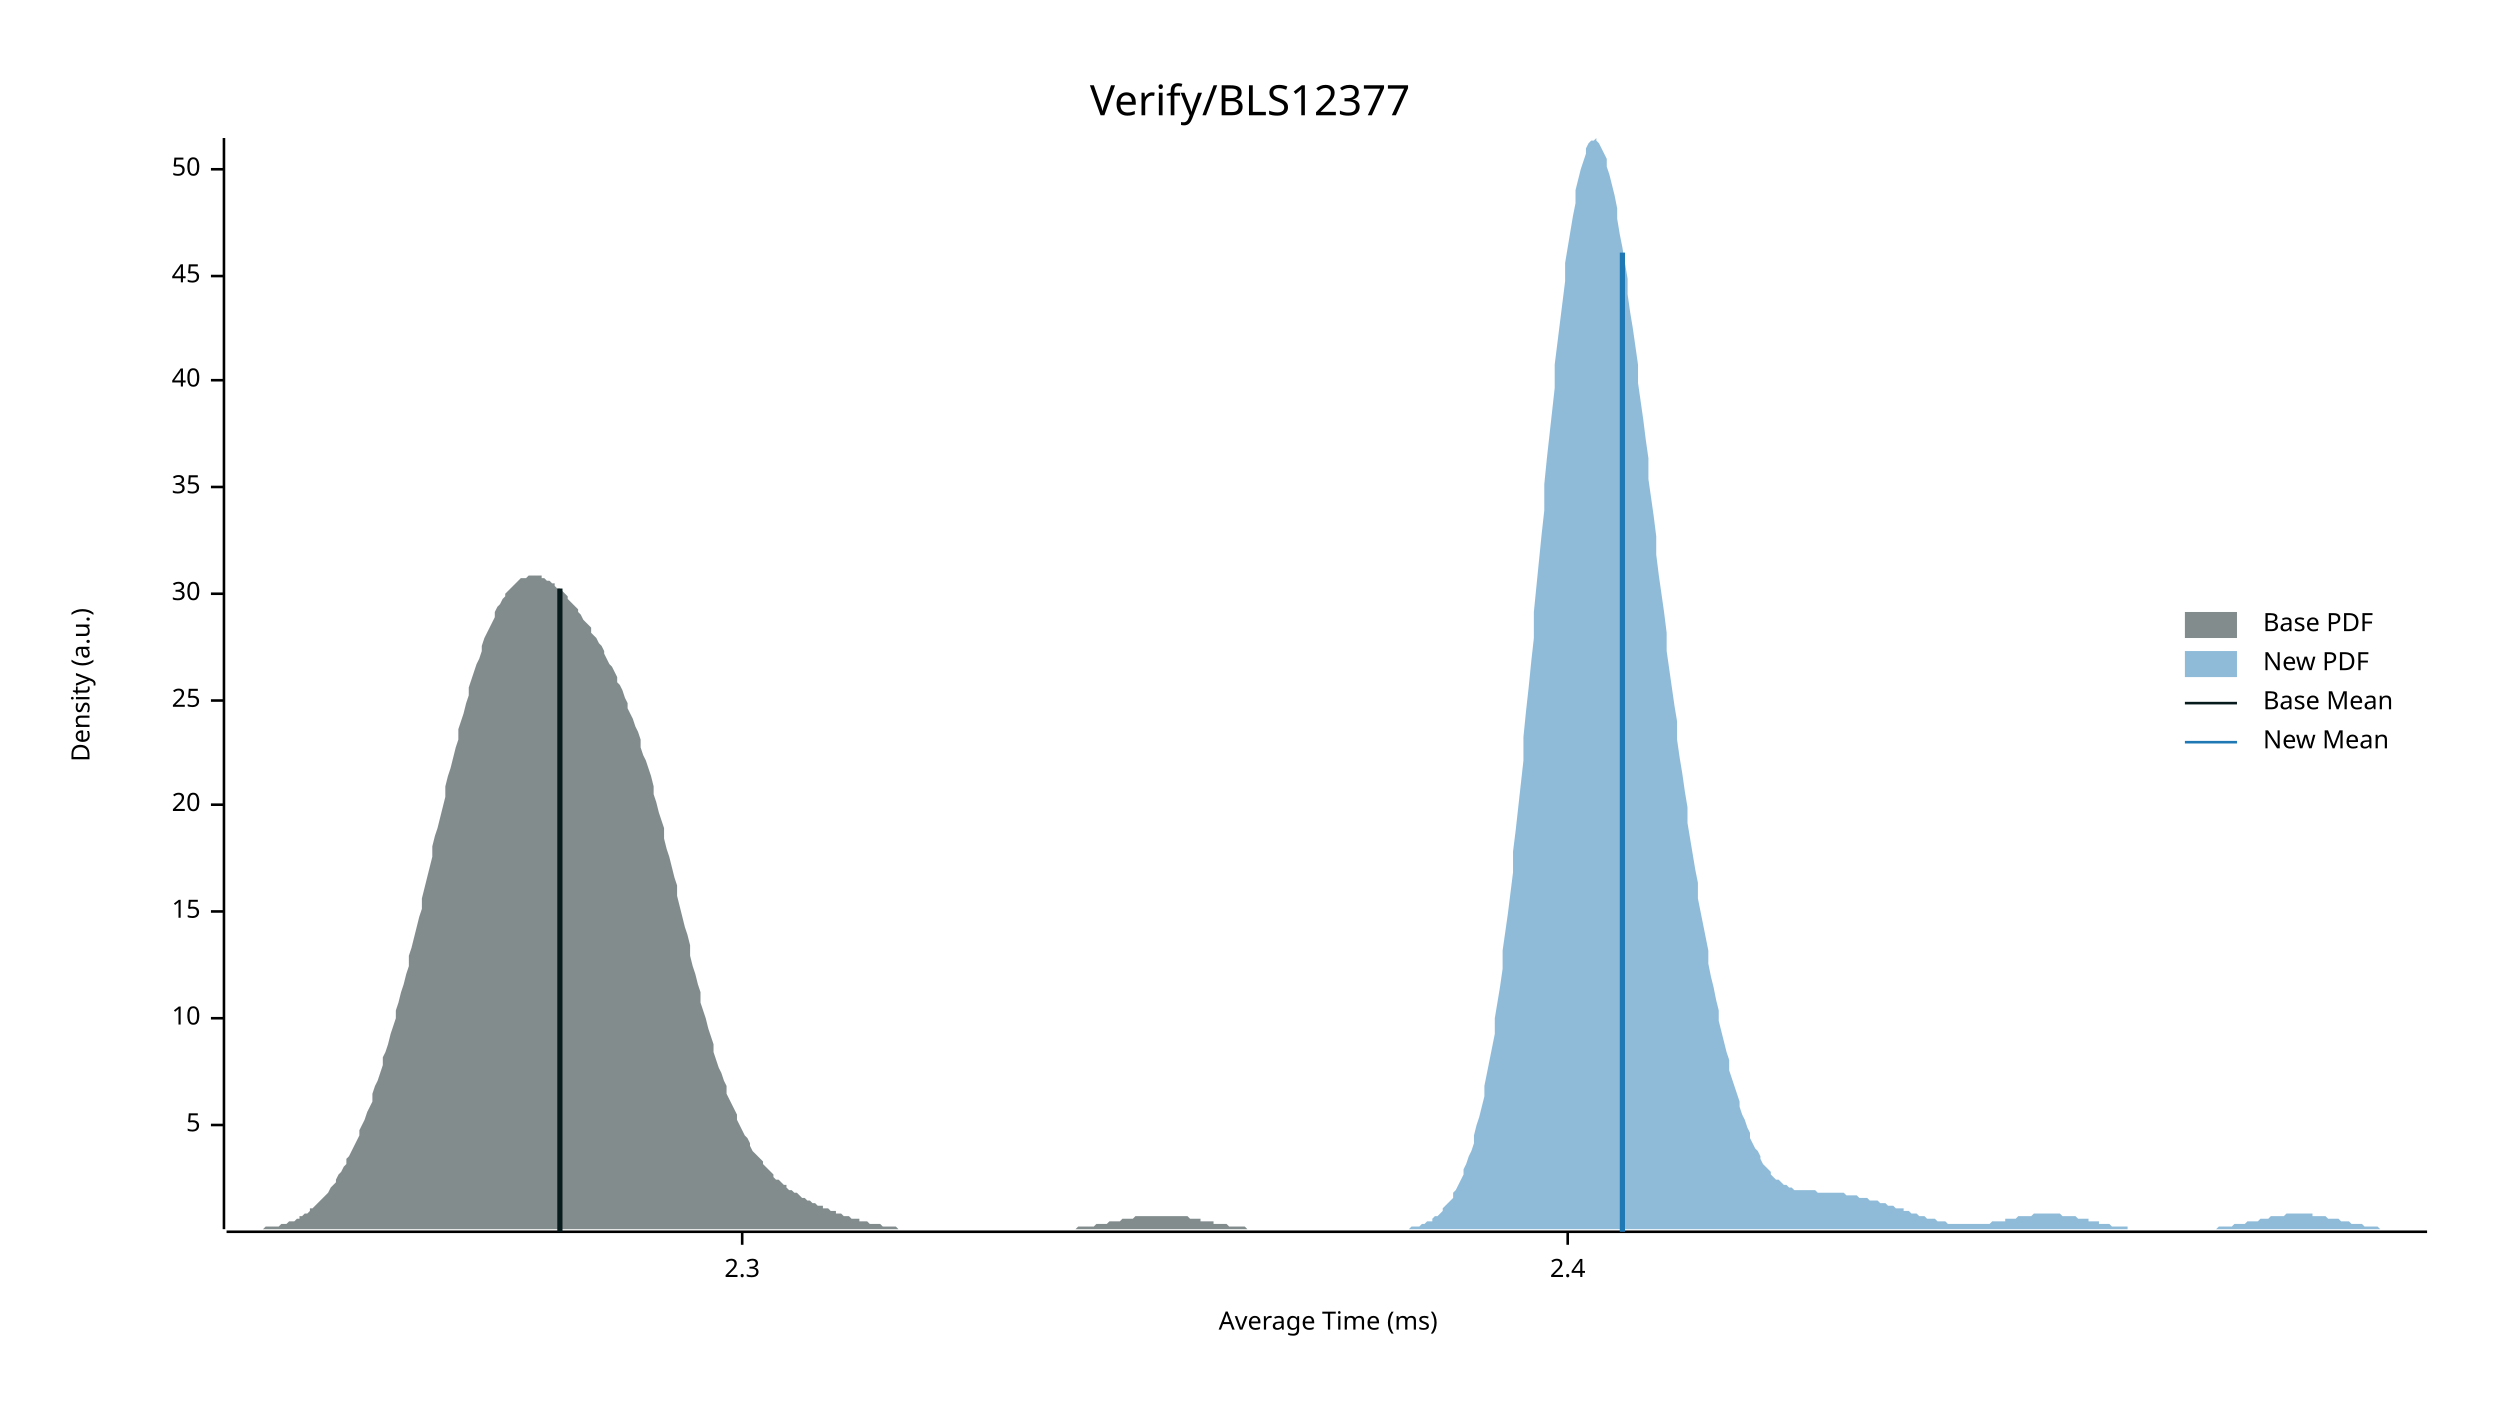
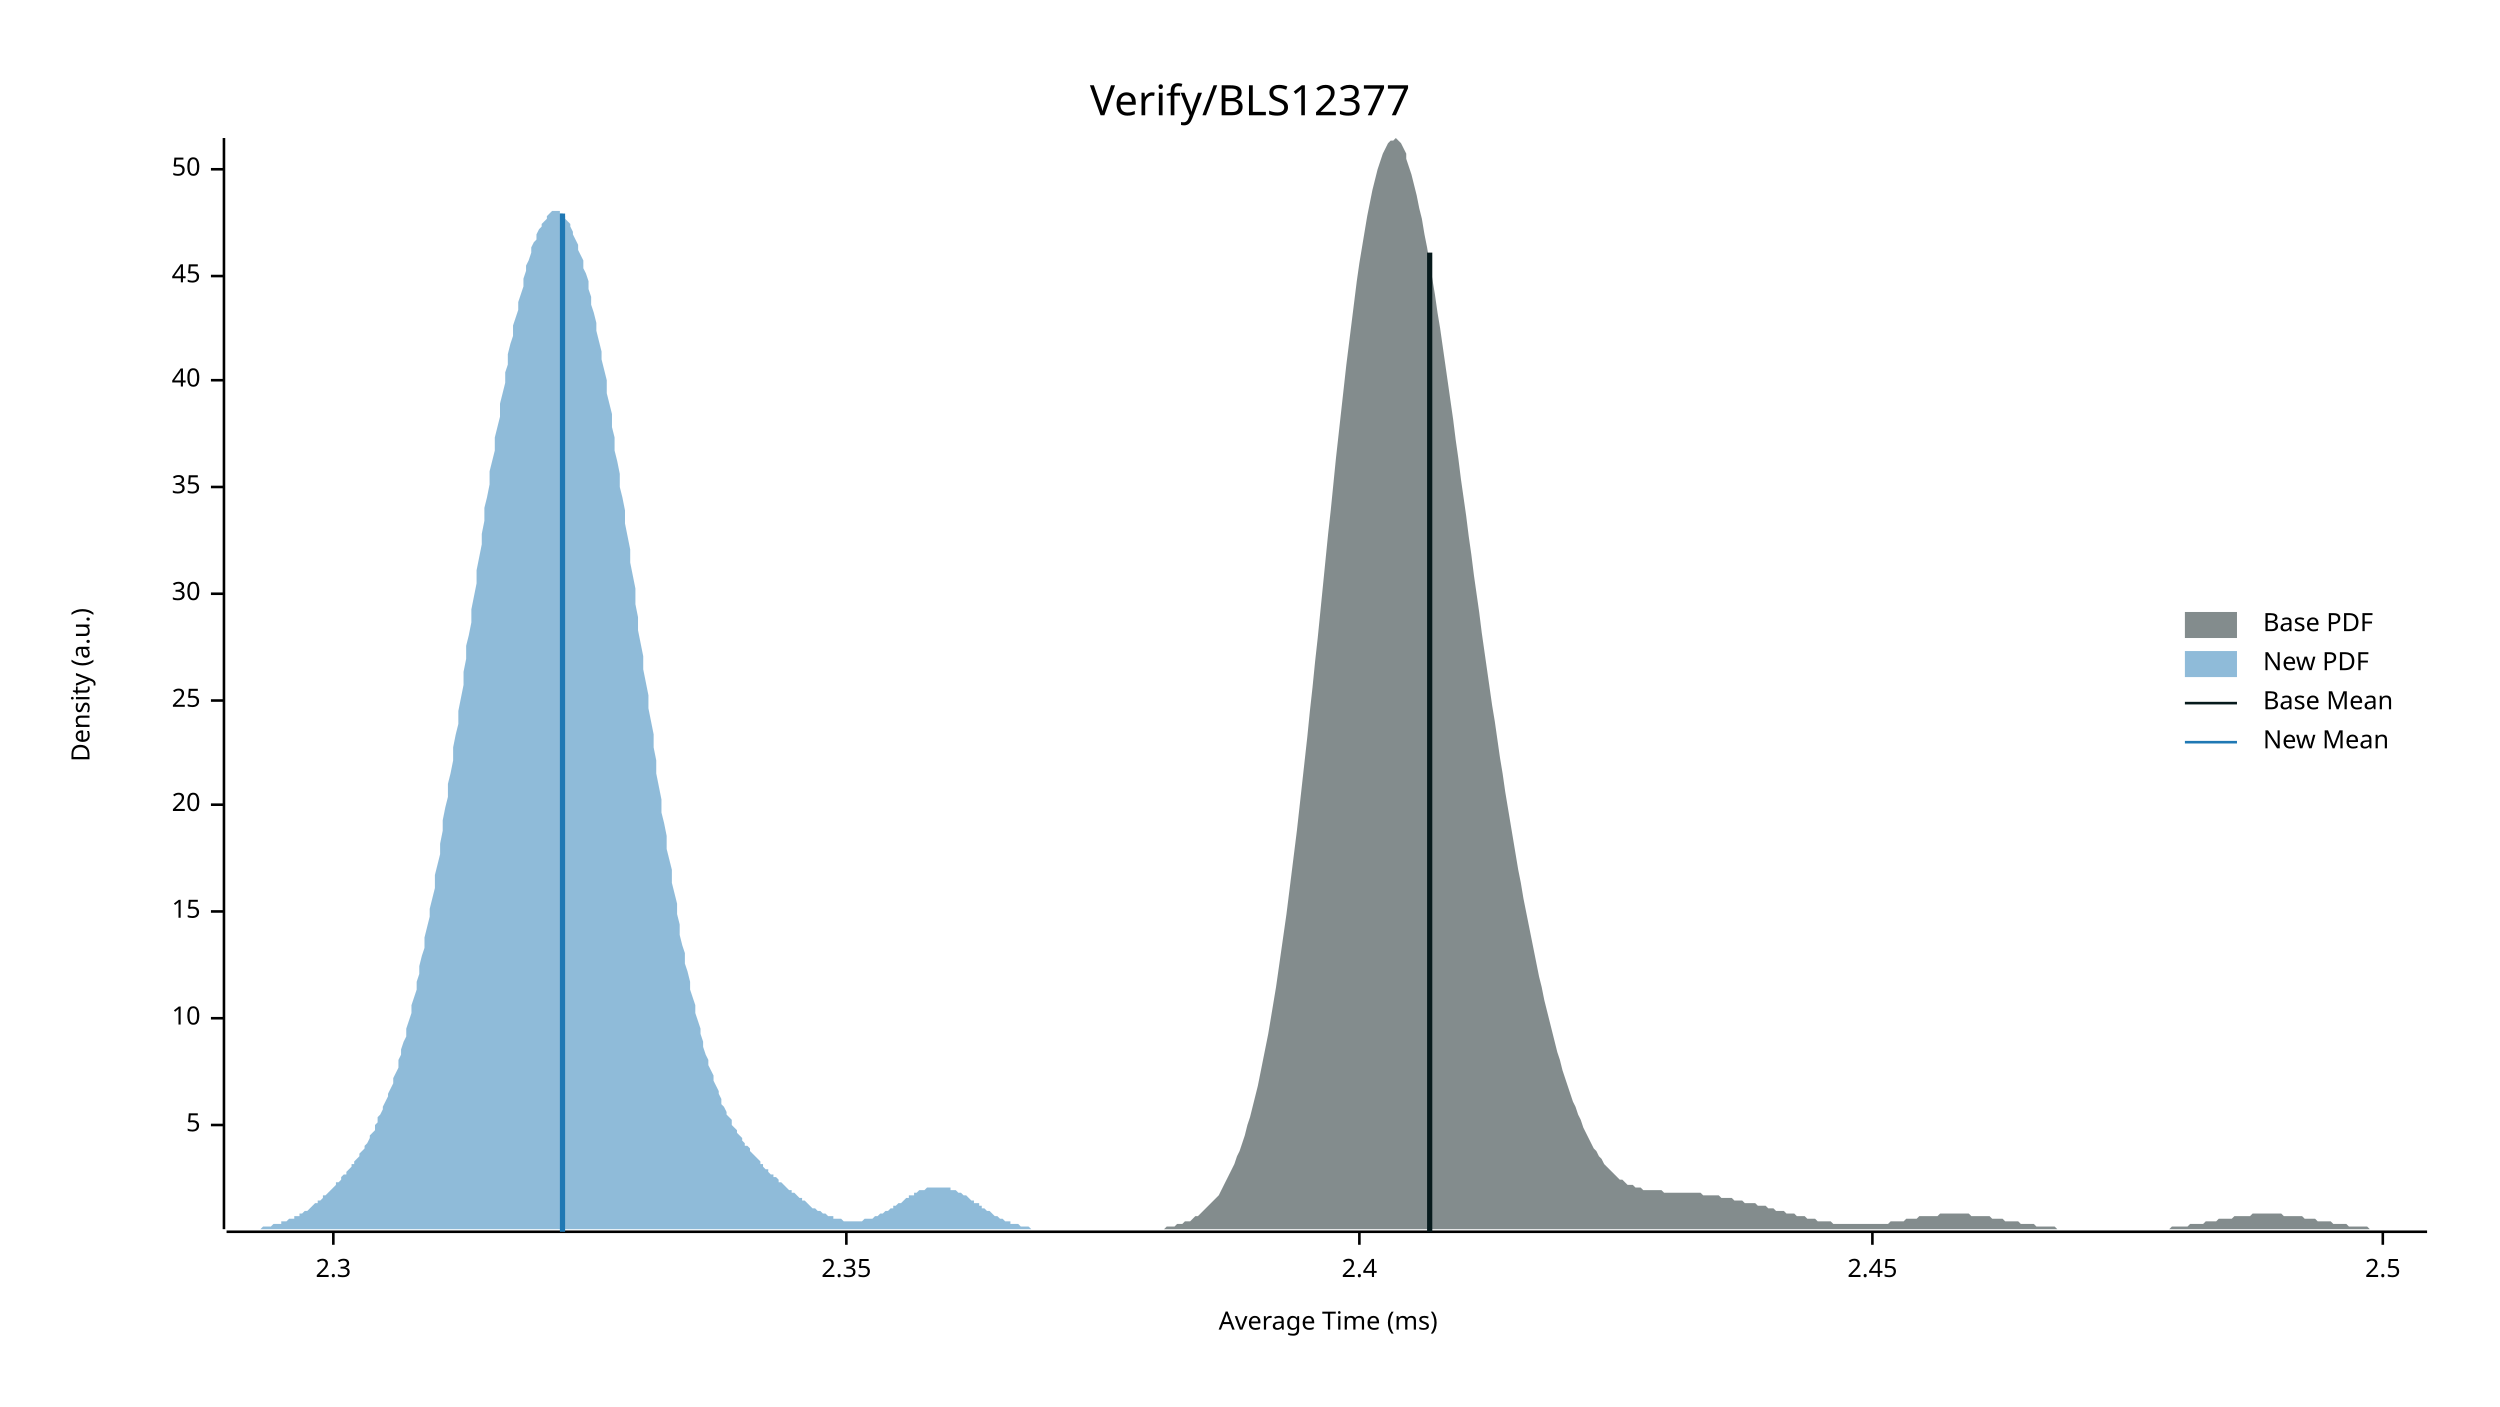
<svg xmlns="http://www.w3.org/2000/svg" width="960" height="540" viewBox="0 0 960 540">
  <text x="480" y="32" dy="0.76em" text-anchor="middle" font-family="sans-serif" font-size="16.129" opacity="1" fill="#000000">
Verify/BLS12377
</text>
  <text x="27" y="263" dy="0.76em" text-anchor="middle" font-family="sans-serif" font-size="9.677" opacity="1" fill="#000000" transform="rotate(270, 27, 263)">
Density (a.u.)
</text>
  <text x="510" y="513" dy="-0.5ex" text-anchor="middle" font-family="sans-serif" font-size="9.677" opacity="1" fill="#000000">
Average Time (ms)
</text>
  <polyline fill="none" opacity="1" stroke="#000000" stroke-width="1" points="86,53 86,472 " />
  <text x="77" y="432" dy="0.5ex" text-anchor="end" font-family="sans-serif" font-size="9.677" opacity="1" fill="#000000">
5
</text>
  <polyline fill="none" opacity="1" stroke="#000000" stroke-width="1" points="81,432 86,432 " />
  <text x="77" y="391" dy="0.5ex" text-anchor="end" font-family="sans-serif" font-size="9.677" opacity="1" fill="#000000">
10
</text>
  <polyline fill="none" opacity="1" stroke="#000000" stroke-width="1" points="81,391 86,391 " />
  <text x="77" y="350" dy="0.5ex" text-anchor="end" font-family="sans-serif" font-size="9.677" opacity="1" fill="#000000">
15
</text>
  <polyline fill="none" opacity="1" stroke="#000000" stroke-width="1" points="81,350 86,350 " />
  <text x="77" y="309" dy="0.5ex" text-anchor="end" font-family="sans-serif" font-size="9.677" opacity="1" fill="#000000">
20
</text>
  <polyline fill="none" opacity="1" stroke="#000000" stroke-width="1" points="81,309 86,309 " />
  <text x="77" y="269" dy="0.5ex" text-anchor="end" font-family="sans-serif" font-size="9.677" opacity="1" fill="#000000">
25
</text>
  <polyline fill="none" opacity="1" stroke="#000000" stroke-width="1" points="81,269 86,269 " />
  <text x="77" y="228" dy="0.5ex" text-anchor="end" font-family="sans-serif" font-size="9.677" opacity="1" fill="#000000">
30
</text>
  <polyline fill="none" opacity="1" stroke="#000000" stroke-width="1" points="81,228 86,228 " />
  <text x="77" y="187" dy="0.5ex" text-anchor="end" font-family="sans-serif" font-size="9.677" opacity="1" fill="#000000">
35
</text>
  <polyline fill="none" opacity="1" stroke="#000000" stroke-width="1" points="81,187 86,187 " />
  <text x="77" y="146" dy="0.5ex" text-anchor="end" font-family="sans-serif" font-size="9.677" opacity="1" fill="#000000">
40
</text>
  <polyline fill="none" opacity="1" stroke="#000000" stroke-width="1" points="81,146 86,146 " />
  <text x="77" y="106" dy="0.5ex" text-anchor="end" font-family="sans-serif" font-size="9.677" opacity="1" fill="#000000">
45
</text>
  <polyline fill="none" opacity="1" stroke="#000000" stroke-width="1" points="81,106 86,106 " />
  <text x="77" y="65" dy="0.5ex" text-anchor="end" font-family="sans-serif" font-size="9.677" opacity="1" fill="#000000">
50
</text>
  <polyline fill="none" opacity="1" stroke="#000000" stroke-width="1" points="81,65 86,65 " />
  <polyline fill="none" opacity="1" stroke="#000000" stroke-width="1" points="87,473 932,473 " />
-   <text x="285" y="483" dy="0.76em" text-anchor="middle" font-family="sans-serif" font-size="9.677" opacity="1" fill="#000000">
+   <text x="128" y="483" dy="0.76em" text-anchor="middle" font-family="sans-serif" font-size="9.677" opacity="1" fill="#000000">
2.3
</text>
-   <polyline fill="none" opacity="1" stroke="#000000" stroke-width="1" points="285,473 285,478 " />
-   <text x="602" y="483" dy="0.76em" text-anchor="middle" font-family="sans-serif" font-size="9.677" opacity="1" fill="#000000">
+   <polyline fill="none" opacity="1" stroke="#000000" stroke-width="1" points="128,473 128,478 " />
+   <text x="325" y="483" dy="0.76em" text-anchor="middle" font-family="sans-serif" font-size="9.677" opacity="1" fill="#000000">
+ 2.35
+ </text>
+   <polyline fill="none" opacity="1" stroke="#000000" stroke-width="1" points="325,473 325,478 " />
+   <text x="522" y="483" dy="0.76em" text-anchor="middle" font-family="sans-serif" font-size="9.677" opacity="1" fill="#000000">
2.4
</text>
-   <polyline fill="none" opacity="1" stroke="#000000" stroke-width="1" points="602,473 602,478 " />
-   <polygon opacity="0.5" fill="#071A1C" points="87,472 87,472 88,472 89,472 90,472 91,472 91,472 92,472 93,472 94,472 95,472 96,472 96,472 97,472 98,472 99,472 100,472 101,472 101,472 102,471 103,471 104,471 105,471 105,471 106,471 107,471 108,470 109,470 110,470 110,470 111,469 112,469 113,469 114,468 115,468 115,467 116,467 117,466 118,466 119,465 119,464 120,464 121,463 122,462 123,461 124,460 124,460 125,459 126,458 127,456 128,455 129,454 129,453 130,451 131,450 132,448 133,447 133,445 134,444 135,442 136,440 137,438 138,436 138,434 139,432 140,430 141,427 142,425 143,423 143,420 144,417 145,415 146,412 147,409 147,406 148,404 149,401 150,397 151,394 152,391 152,388 153,385 154,381 155,378 156,374 157,371 157,367 158,364 159,360 160,356 161,352 162,349 162,345 163,341 164,337 165,333 166,329 166,325 167,321 168,318 169,314 170,310 171,306 171,302 172,298 173,295 174,291 175,287 176,284 176,280 177,277 178,274 179,270 180,267 180,264 181,261 182,258 183,255 184,253 185,250 185,248 186,245 187,243 188,241 189,239 190,237 190,235 191,233 192,232 193,230 194,229 194,228 195,227 196,226 197,225 198,224 199,223 199,223 200,222 201,222 202,222 203,221 204,221 204,221 205,221 206,221 207,221 208,221 208,222 209,222 210,223 211,223 212,224 213,224 213,225 214,226 215,226 216,227 217,228 218,229 218,230 219,231 220,232 221,233 222,234 222,235 223,236 224,238 225,239 226,240 227,241 227,243 228,244 229,245 230,247 231,248 232,250 232,251 233,253 234,255 235,256 236,258 237,260 237,262 238,263 239,265 240,268 241,270 241,272 242,274 243,276 244,279 245,281 246,284 246,287 247,290 248,292 249,295 250,298 251,302 251,305 252,308 253,312 254,315 255,318 255,322 256,326 257,329 258,333 259,337 260,340 260,344 261,348 262,352 263,356 264,359 265,363 265,367 266,371 267,374 268,378 269,381 269,385 270,388 271,391 272,395 273,398 274,401 274,404 275,407 276,410 277,412 278,415 279,417 279,420 280,422 281,424 282,426 283,428 283,430 284,432 285,434 286,436 287,437 288,439 288,440 289,442 290,443 291,444 292,445 293,446 293,447 294,448 295,449 296,450 297,451 297,452 298,453 299,453 300,454 301,455 302,455 302,456 303,457 304,457 305,458 306,458 307,459 307,459 308,460 309,460 310,461 311,461 311,461 312,462 313,462 314,463 315,463 316,463 316,464 317,464 318,464 319,465 320,465 321,465 321,466 322,466 323,466 324,467 325,467 326,467 326,467 327,468 328,468 329,468 330,468 330,469 331,469 332,469 333,469 334,470 335,470 335,470 336,470 337,470 338,470 339,471 340,471 340,471 341,471 342,471 343,471 344,471 344,471 345,472 346,472 347,472 348,472 349,472 349,472 350,472 351,472 352,472 353,472 354,472 354,472 355,472 356,472 357,472 358,472 358,472 359,472 360,472 361,472 362,472 363,472 363,472 364,472 365,472 366,472 367,472 368,472 368,472 369,472 370,472 371,472 372,472 372,472 373,472 374,472 375,472 376,472 377,472 377,472 378,472 379,472 380,472 381,472 382,472 382,472 383,472 384,472 385,472 386,472 386,472 387,472 388,472 389,472 390,472 391,472 391,472 392,472 393,472 394,472 395,472 396,472 396,472 397,472 398,472 399,472 400,472 401,472 401,472 402,472 403,472 404,472 405,472 405,472 406,472 407,472 408,472 409,472 410,472 410,472 411,472 412,472 413,472 414,471 415,471 415,471 416,471 417,471 418,471 419,471 419,471 420,471 421,470 422,470 423,470 424,470 424,470 425,470 426,469 427,469 428,469 429,469 429,469 430,469 431,468 432,468 433,468 433,468 434,468 435,468 436,467 437,467 438,467 438,467 439,467 440,467 441,467 442,467 443,467 443,467 444,467 445,467 446,467 447,467 447,467 448,467 449,467 450,467 451,467 452,467 452,467 453,467 454,467 455,467 456,467 457,468 457,468 458,468 459,468 460,468 461,468 461,469 462,469 463,469 464,469 465,469 466,469 466,470 467,470 468,470 469,470 470,470 471,470 471,470 472,471 473,471 474,471 475,471 476,471 476,471 477,471 478,471 479,472 480,472 480,472 481,472 482,472 483,472 484,472 485,472 485,472 486,472 487,472 488,472 489,472 490,472 490,472 491,472 492,472 493,472 494,472 494,472 495,472 496,472 497,472 498,472 498,472 87,472 " />
-   <polygon opacity="0.5" fill="#1F78B4" points="534,472 534,472 535,472 536,472 537,472 538,472 538,472 539,472 540,472 541,472 542,471 542,471 543,471 544,471 545,471 546,470 546,470 547,470 548,469 549,469 550,469 550,468 551,467 552,467 553,466 554,465 554,464 555,463 556,462 557,461 558,460 558,458 559,457 560,455 561,453 562,451 562,449 563,447 564,444 565,442 566,439 566,436 567,432 568,429 569,425 570,421 570,417 571,412 572,407 573,402 574,397 574,391 575,385 576,379 577,372 577,365 578,358 579,351 580,343 581,335 581,327 582,319 583,310 584,301 585,292 585,283 586,273 587,264 588,254 589,245 589,235 590,225 591,215 592,205 593,196 593,186 594,176 595,167 596,158 597,149 597,140 598,132 599,124 600,116 601,108 601,101 602,95 603,89 604,83 605,78 605,73 606,69 607,65 608,62 609,59 609,57 610,55 611,54 612,54 613,53 613,54 614,55 615,57 616,59 617,61 617,64 618,67 619,71 620,75 621,80 621,84 622,90 623,95 624,101 625,107 625,113 626,120 627,126 628,133 629,140 629,147 630,154 631,161 632,169 633,176 633,184 634,191 635,198 636,206 636,213 637,221 638,228 639,235 640,243 640,250 641,257 642,264 643,271 644,277 644,284 645,291 646,297 647,304 648,310 648,316 649,322 650,328 651,334 652,339 652,345 653,350 654,355 655,360 656,365 656,370 657,375 658,379 659,384 660,388 660,392 661,396 662,400 663,404 664,407 664,411 665,414 666,417 667,420 668,423 668,425 669,428 670,430 671,433 672,435 672,437 673,439 674,441 675,442 676,444 676,445 677,447 678,448 679,449 680,450 680,451 681,452 682,453 683,453 684,454 684,454 685,455 686,455 687,456 688,456 688,456 689,457 690,457 691,457 692,457 692,457 693,457 694,457 695,457 695,457 696,457 697,457 698,458 699,458 699,458 700,458 701,458 702,458 703,458 703,458 704,458 705,458 706,458 707,458 707,458 708,458 709,459 710,459 711,459 711,459 712,459 713,459 714,460 715,460 715,460 716,460 717,460 718,461 719,461 719,461 720,461 721,461 722,462 723,462 723,462 724,462 725,463 726,463 727,463 727,463 728,464 729,464 730,464 731,464 731,465 732,465 733,465 734,466 735,466 735,466 736,466 737,467 738,467 739,467 739,467 740,468 741,468 742,468 743,468 743,468 744,469 745,469 746,469 747,469 747,469 748,470 749,470 750,470 751,470 751,470 752,470 753,470 754,470 754,470 755,470 756,470 757,470 758,470 758,470 759,470 760,470 761,470 762,470 762,470 763,470 764,470 765,469 766,469 766,469 767,469 768,469 769,469 770,469 770,468 771,468 772,468 773,468 774,468 774,468 775,467 776,467 777,467 778,467 778,467 779,467 780,467 781,466 782,466 782,466 783,466 784,466 785,466 786,466 786,466 787,466 788,466 789,466 790,466 790,466 791,466 792,467 793,467 794,467 794,467 795,467 796,467 797,467 798,468 798,468 799,468 800,468 801,468 802,468 802,469 803,469 804,469 805,469 806,469 806,470 807,470 808,470 809,470 810,470 810,470 811,471 812,471 813,471 813,471 814,471 815,471 816,471 817,471 817,472 818,472 819,472 820,472 821,472 821,472 822,472 823,472 824,472 825,472 825,472 826,472 827,472 828,472 829,472 829,472 830,472 831,472 832,472 833,472 833,472 834,472 835,472 836,472 837,472 837,472 838,472 839,472 840,472 841,472 841,472 842,472 843,472 844,472 845,472 845,472 846,472 847,472 848,472 849,472 849,472 850,472 851,472 852,471 853,471 853,471 854,471 855,471 856,471 857,471 857,471 858,470 859,470 860,470 861,470 861,470 862,470 863,469 864,469 865,469 865,469 866,469 867,469 868,468 869,468 869,468 870,468 871,468 872,467 872,467 873,467 874,467 875,467 876,467 876,467 877,467 878,466 879,466 880,466 880,466 881,466 882,466 883,466 884,466 884,466 885,466 886,466 887,466 888,466 888,467 889,467 890,467 891,467 892,467 892,467 893,467 894,468 895,468 896,468 896,468 897,468 898,468 899,469 900,469 900,469 901,469 902,469 903,470 904,470 904,470 905,470 906,470 907,470 908,471 908,471 909,471 910,471 911,471 912,471 912,471 913,471 914,472 915,472 916,472 916,472 917,472 918,472 919,472 920,472 920,472 921,472 922,472 923,472 924,472 924,472 925,472 926,472 927,472 928,472 928,472 929,472 930,472 931,472 932,472 932,472 534,472 " />
-   <polyline fill="none" opacity="1" stroke="#071A1C" stroke-width="2" points="215,473 215,226 " />
-   <polyline fill="none" opacity="1" stroke="#1F78B4" stroke-width="2" points="623,473 623,97 " />
+   <polyline fill="none" opacity="1" stroke="#000000" stroke-width="1" points="522,473 522,478 " />
+   <text x="719" y="483" dy="0.76em" text-anchor="middle" font-family="sans-serif" font-size="9.677" opacity="1" fill="#000000">
+ 2.45
+ </text>
+   <polyline fill="none" opacity="1" stroke="#000000" stroke-width="1" points="719,473 719,478 " />
+   <text x="915" y="483" dy="0.76em" text-anchor="middle" font-family="sans-serif" font-size="9.677" opacity="1" fill="#000000">
+ 2.5
+ </text>
+   <polyline fill="none" opacity="1" stroke="#000000" stroke-width="1" points="915,473 915,478 " />
+   <polygon opacity="0.5" fill="#071A1C" points="438,472 439,472 440,472 441,472 442,472 442,472 443,472 444,472 445,472 446,472 447,472 448,471 449,471 450,471 451,471 452,470 453,470 454,470 455,469 456,469 457,469 458,468 459,467 460,467 461,466 462,465 463,464 464,463 465,462 466,461 467,460 468,459 469,457 470,455 471,453 472,451 473,449 474,447 475,444 476,442 477,439 478,436 479,432 480,429 481,425 482,421 483,417 484,412 485,407 486,402 487,397 488,391 489,385 490,379 491,372 492,365 493,358 494,351 495,343 496,335 497,327 498,319 499,310 500,301 501,292 502,283 503,273 504,264 505,254 506,245 507,235 508,225 509,215 510,205 511,196 512,186 513,176 514,167 515,158 516,149 517,140 518,132 519,124 520,116 521,108 522,101 523,95 524,89 525,83 526,78 527,73 528,69 529,65 530,62 531,59 532,57 533,55 534,54 535,54 536,53 537,54 538,55 539,57 540,59 540,61 541,64 542,67 543,71 544,75 545,80 546,84 547,90 548,95 549,101 550,107 551,113 552,120 553,126 554,133 555,140 556,147 557,154 558,161 559,169 560,176 561,184 562,191 563,198 564,206 565,213 566,221 567,228 568,235 569,243 570,250 571,257 572,264 573,271 574,277 575,284 576,291 577,297 578,304 579,310 580,316 581,322 582,328 583,334 584,339 585,345 586,350 587,355 588,360 589,365 590,370 591,375 592,379 593,384 594,388 595,392 596,396 597,400 598,404 599,407 600,411 601,414 602,417 603,420 604,423 605,425 606,428 607,430 608,433 609,435 610,437 611,439 612,441 613,442 614,444 615,445 616,447 617,448 618,449 619,450 620,451 621,452 622,453 623,453 624,454 625,455 626,455 627,455 628,456 629,456 630,456 631,457 632,457 633,457 634,457 635,457 636,457 637,457 638,457 638,457 639,458 640,458 641,458 642,458 643,458 644,458 645,458 646,458 647,458 648,458 649,458 650,458 651,458 652,458 653,458 654,459 655,459 656,459 657,459 658,459 659,459 660,459 661,460 662,460 663,460 664,460 665,460 666,461 667,461 668,461 669,461 670,462 671,462 672,462 673,462 674,462 675,463 676,463 677,463 678,463 679,464 680,464 681,464 682,465 683,465 684,465 685,465 686,466 687,466 688,466 689,466 690,467 691,467 692,467 693,467 694,468 695,468 696,468 697,468 698,469 699,469 700,469 701,469 702,469 703,469 704,470 705,470 706,470 707,470 708,470 709,470 710,470 711,470 712,470 713,470 714,470 715,470 716,470 717,470 718,470 719,470 720,470 721,470 722,470 723,470 724,470 725,470 726,469 727,469 728,469 729,469 730,469 731,469 732,468 733,468 734,468 735,468 736,468 736,468 737,467 738,467 739,467 740,467 741,467 742,467 743,467 744,467 745,466 746,466 747,466 748,466 749,466 750,466 751,466 752,466 753,466 754,466 755,466 756,466 757,467 758,467 759,467 760,467 761,467 762,467 763,467 764,467 765,468 766,468 767,468 768,468 769,468 770,469 771,469 772,469 773,469 774,469 775,469 776,470 777,470 778,470 779,470 780,470 781,470 782,471 783,471 784,471 785,471 786,471 787,471 788,471 789,471 790,472 791,472 792,472 793,472 794,472 795,472 796,472 797,472 798,472 799,472 800,472 801,472 802,472 803,472 804,472 805,472 806,472 807,472 808,472 809,472 810,472 811,472 812,472 813,472 814,472 815,472 816,472 817,472 818,472 819,472 820,472 821,472 822,472 823,472 824,472 825,472 826,472 827,472 828,472 829,472 830,472 831,472 832,472 833,472 834,471 834,471 835,471 836,471 837,471 838,471 839,471 840,471 841,470 842,470 843,470 844,470 845,470 846,470 847,469 848,469 849,469 850,469 851,469 852,468 853,468 854,468 855,468 856,468 857,468 858,467 859,467 860,467 861,467 862,467 863,467 864,467 865,466 866,466 867,466 868,466 869,466 870,466 871,466 872,466 873,466 874,466 875,466 876,466 877,467 878,467 879,467 880,467 881,467 882,467 883,467 884,467 885,468 886,468 887,468 888,468 889,468 890,469 891,469 892,469 893,469 894,469 895,469 896,470 897,470 898,470 899,470 900,470 901,470 902,471 903,471 904,471 905,471 906,471 907,471 908,471 909,471 910,472 911,472 912,472 913,472 914,472 915,472 916,472 917,472 918,472 919,472 920,472 921,472 922,472 923,472 924,472 925,472 926,472 927,472 928,472 929,472 930,472 931,472 932,472 932,472 438,472 " />
+   <polygon opacity="0.5" fill="#1F78B4" points="87,472 87,472 88,472 88,472 89,472 90,472 90,472 91,472 92,472 92,472 93,472 94,472 94,472 95,472 95,472 96,472 97,472 97,472 98,472 99,472 99,472 100,472 101,471 101,471 102,471 103,471 103,471 104,471 104,471 105,470 106,470 106,470 107,470 108,470 108,469 109,469 110,469 110,469 111,468 111,468 112,468 113,468 113,467 114,467 115,467 115,466 116,466 117,465 117,465 118,465 119,464 119,464 120,463 120,463 121,462 122,462 122,461 123,461 124,460 124,459 125,459 126,458 126,458 127,457 128,456 128,456 129,455 129,454 130,454 131,453 131,452 132,451 133,451 133,450 134,449 135,448 135,447 136,447 136,446 137,445 138,444 138,443 139,442 140,441 140,440 141,439 142,437 142,436 143,435 144,434 144,432 145,431 145,429 146,428 147,426 147,425 148,423 149,421 149,420 150,418 151,416 151,414 152,412 153,410 153,407 154,405 154,403 155,400 156,398 156,395 157,392 158,389 158,386 159,383 160,380 160,377 161,374 161,371 162,367 163,364 163,360 164,356 165,352 165,349 166,345 167,341 167,336 168,332 169,328 169,324 170,319 170,315 171,310 172,306 172,301 173,297 174,292 174,287 175,282 176,278 176,273 177,268 178,263 178,258 179,253 179,248 180,244 181,239 181,234 182,229 183,224 183,219 184,214 185,209 185,205 186,200 186,195 187,191 188,186 188,181 189,177 190,173 190,168 191,164 192,160 192,155 193,151 194,147 194,143 195,140 195,136 196,132 197,129 197,125 198,122 199,119 199,116 200,113 201,110 201,107 202,104 202,102 203,100 204,97 204,95 205,93 206,92 206,90 207,88 208,87 208,86 209,85 210,84 210,83 211,82 211,82 212,81 213,81 213,81 214,81 215,81 215,82 216,82 217,83 217,84 218,85 219,86 219,87 220,89 220,90 221,92 222,94 222,96 223,98 224,100 224,103 225,105 226,108 226,111 227,114 227,117 228,120 229,124 229,127 230,131 231,135 231,138 232,142 233,146 233,151 234,155 235,159 235,164 236,168 236,173 237,177 238,182 238,187 239,191 240,196 240,201 241,206 242,211 242,216 243,221 244,226 244,232 245,237 245,242 246,247 247,252 247,257 248,262 249,267 249,272 250,277 251,282 251,287 252,292 252,297 253,302 254,307 254,312 255,316 256,321 256,326 257,330 258,334 258,339 259,343 260,347 260,351 261,355 261,359 262,363 263,366 263,370 264,373 265,377 265,380 266,383 267,386 267,389 268,392 269,395 269,397 270,400 270,402 271,405 272,407 272,409 273,411 274,413 274,415 275,417 276,419 276,420 277,422 277,424 278,425 279,427 279,428 280,429 281,430 281,432 282,433 283,434 283,435 284,436 285,437 285,438 286,439 286,440 287,440 288,441 288,442 289,443 290,444 290,444 291,445 292,446 292,447 293,447 293,448 294,449 295,449 295,450 296,451 297,451 297,452 298,452 299,453 299,454 300,454 301,455 301,455 302,456 302,456 303,457 304,457 304,458 305,458 306,459 306,459 307,460 308,460 308,461 309,461 310,462 310,462 311,463 311,463 312,464 313,464 313,464 314,465 315,465 315,465 316,466 317,466 317,466 318,467 318,467 319,467 320,467 320,468 321,468 322,468 322,468 323,468 324,469 324,469 325,469 326,469 326,469 327,469 327,469 328,469 329,469 329,469 330,469 331,469 331,469 332,468 333,468 333,468 334,468 335,468 335,468 336,467 336,467 337,467 338,466 338,466 339,466 340,465 340,465 341,465 342,464 342,464 343,464 343,463 344,463 345,462 345,462 346,462 347,461 347,461 348,460 349,460 349,459 350,459 351,459 351,458 352,458 352,458 353,457 354,457 354,457 355,457 356,456 356,456 357,456 358,456 358,456 359,456 360,456 360,456 361,456 361,456 362,456 363,456 363,456 364,456 365,456 365,457 366,457 367,457 367,457 368,458 368,458 369,458 370,459 370,459 371,459 372,460 372,460 373,461 374,461 374,462 375,462 376,462 376,463 377,463 377,464 378,464 379,465 379,465 380,465 381,466 381,466 382,467 383,467 383,467 384,468 385,468 385,468 386,469 386,469 387,469 388,469 388,470 389,470 390,470 390,470 391,470 392,471 392,471 393,471 393,471 394,471 395,471 395,471 396,472 397,472 397,472 398,472 399,472 399,472 400,472 401,472 401,472 402,472 402,472 403,472 404,472 404,472 405,472 406,472 406,472 406,472 87,472 " />
+   <polyline fill="none" opacity="1" stroke="#071A1C" stroke-width="2" points="549,473 549,97 " />
+   <polyline fill="none" opacity="1" stroke="#1F78B4" stroke-width="2" points="216,473 216,82 " />
  <text x="869" y="235" dy="0.76em" text-anchor="start" font-family="sans-serif" font-size="9.677" opacity="1" fill="#000000">
Base PDF
</text>
  <text x="869" y="250" dy="0.76em" text-anchor="start" font-family="sans-serif" font-size="9.677" opacity="1" fill="#000000">
New PDF
</text>
  <text x="869" y="265" dy="0.76em" text-anchor="start" font-family="sans-serif" font-size="9.677" opacity="1" fill="#000000">
Base Mean
</text>
  <text x="869" y="280" dy="0.76em" text-anchor="start" font-family="sans-serif" font-size="9.677" opacity="1" fill="#000000">
New Mean
</text>
  <rect x="839" y="235" width="20" height="10" opacity="0.5" fill="#071A1C" stroke="none" />
  <rect x="839" y="250" width="20" height="10" opacity="0.5" fill="#1F78B4" stroke="none" />
  <polyline fill="none" opacity="1" stroke="#071A1C" stroke-width="1" points="839,270 859,270 " />
  <polyline fill="none" opacity="1" stroke="#1F78B4" stroke-width="1" points="839,285 859,285 " />
</svg>
